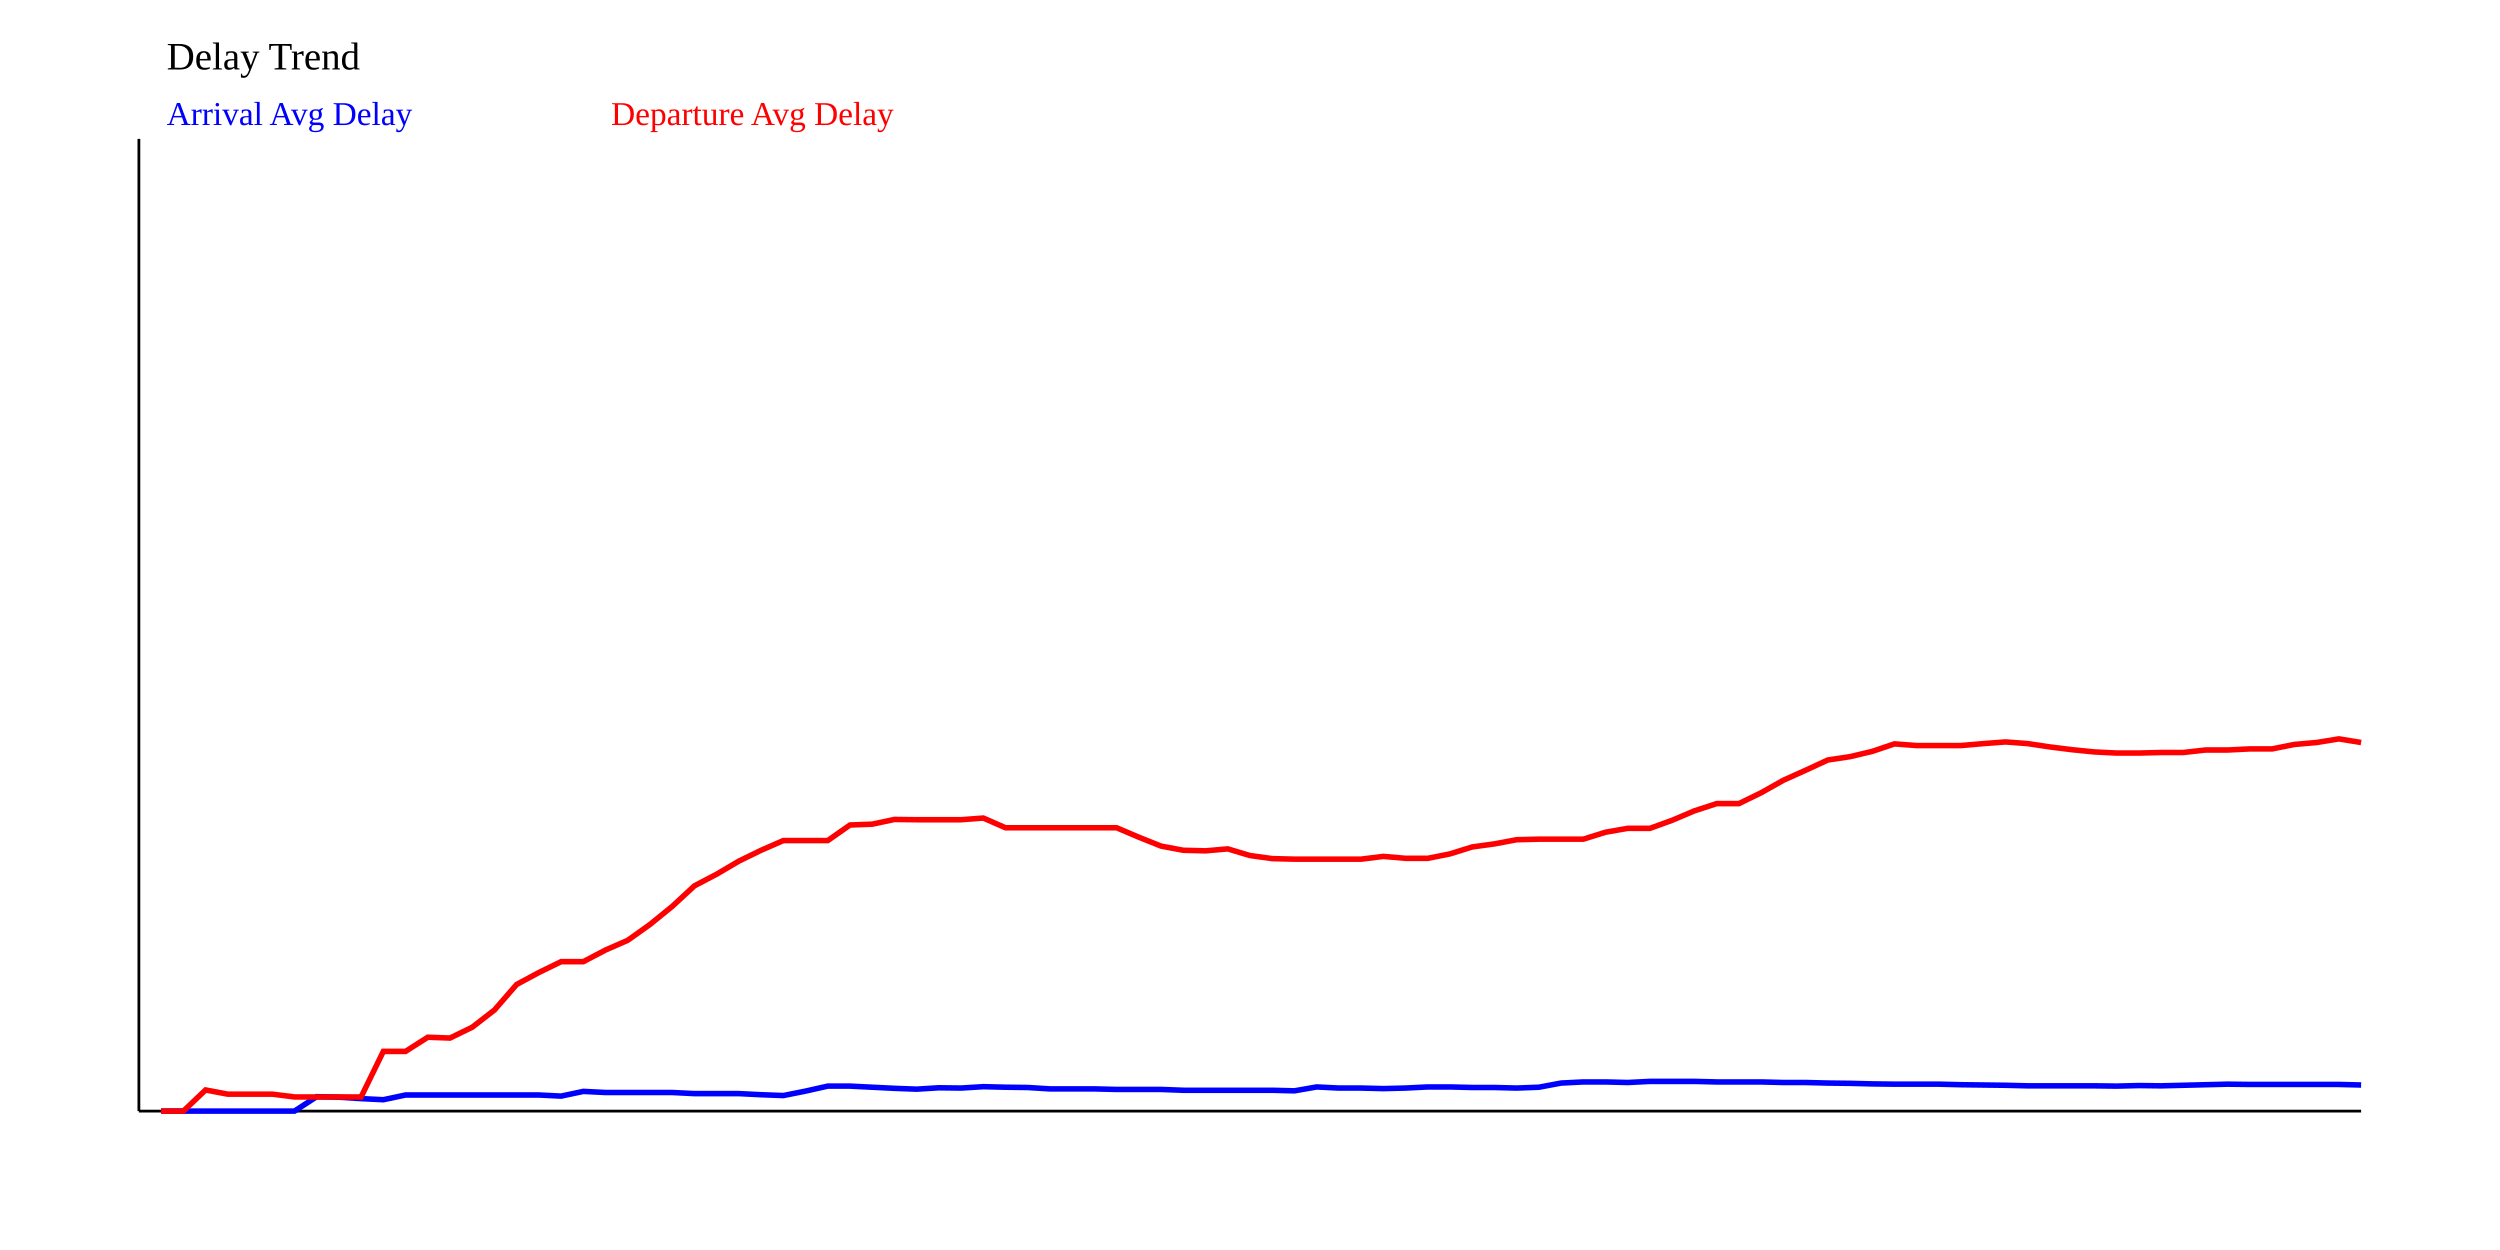
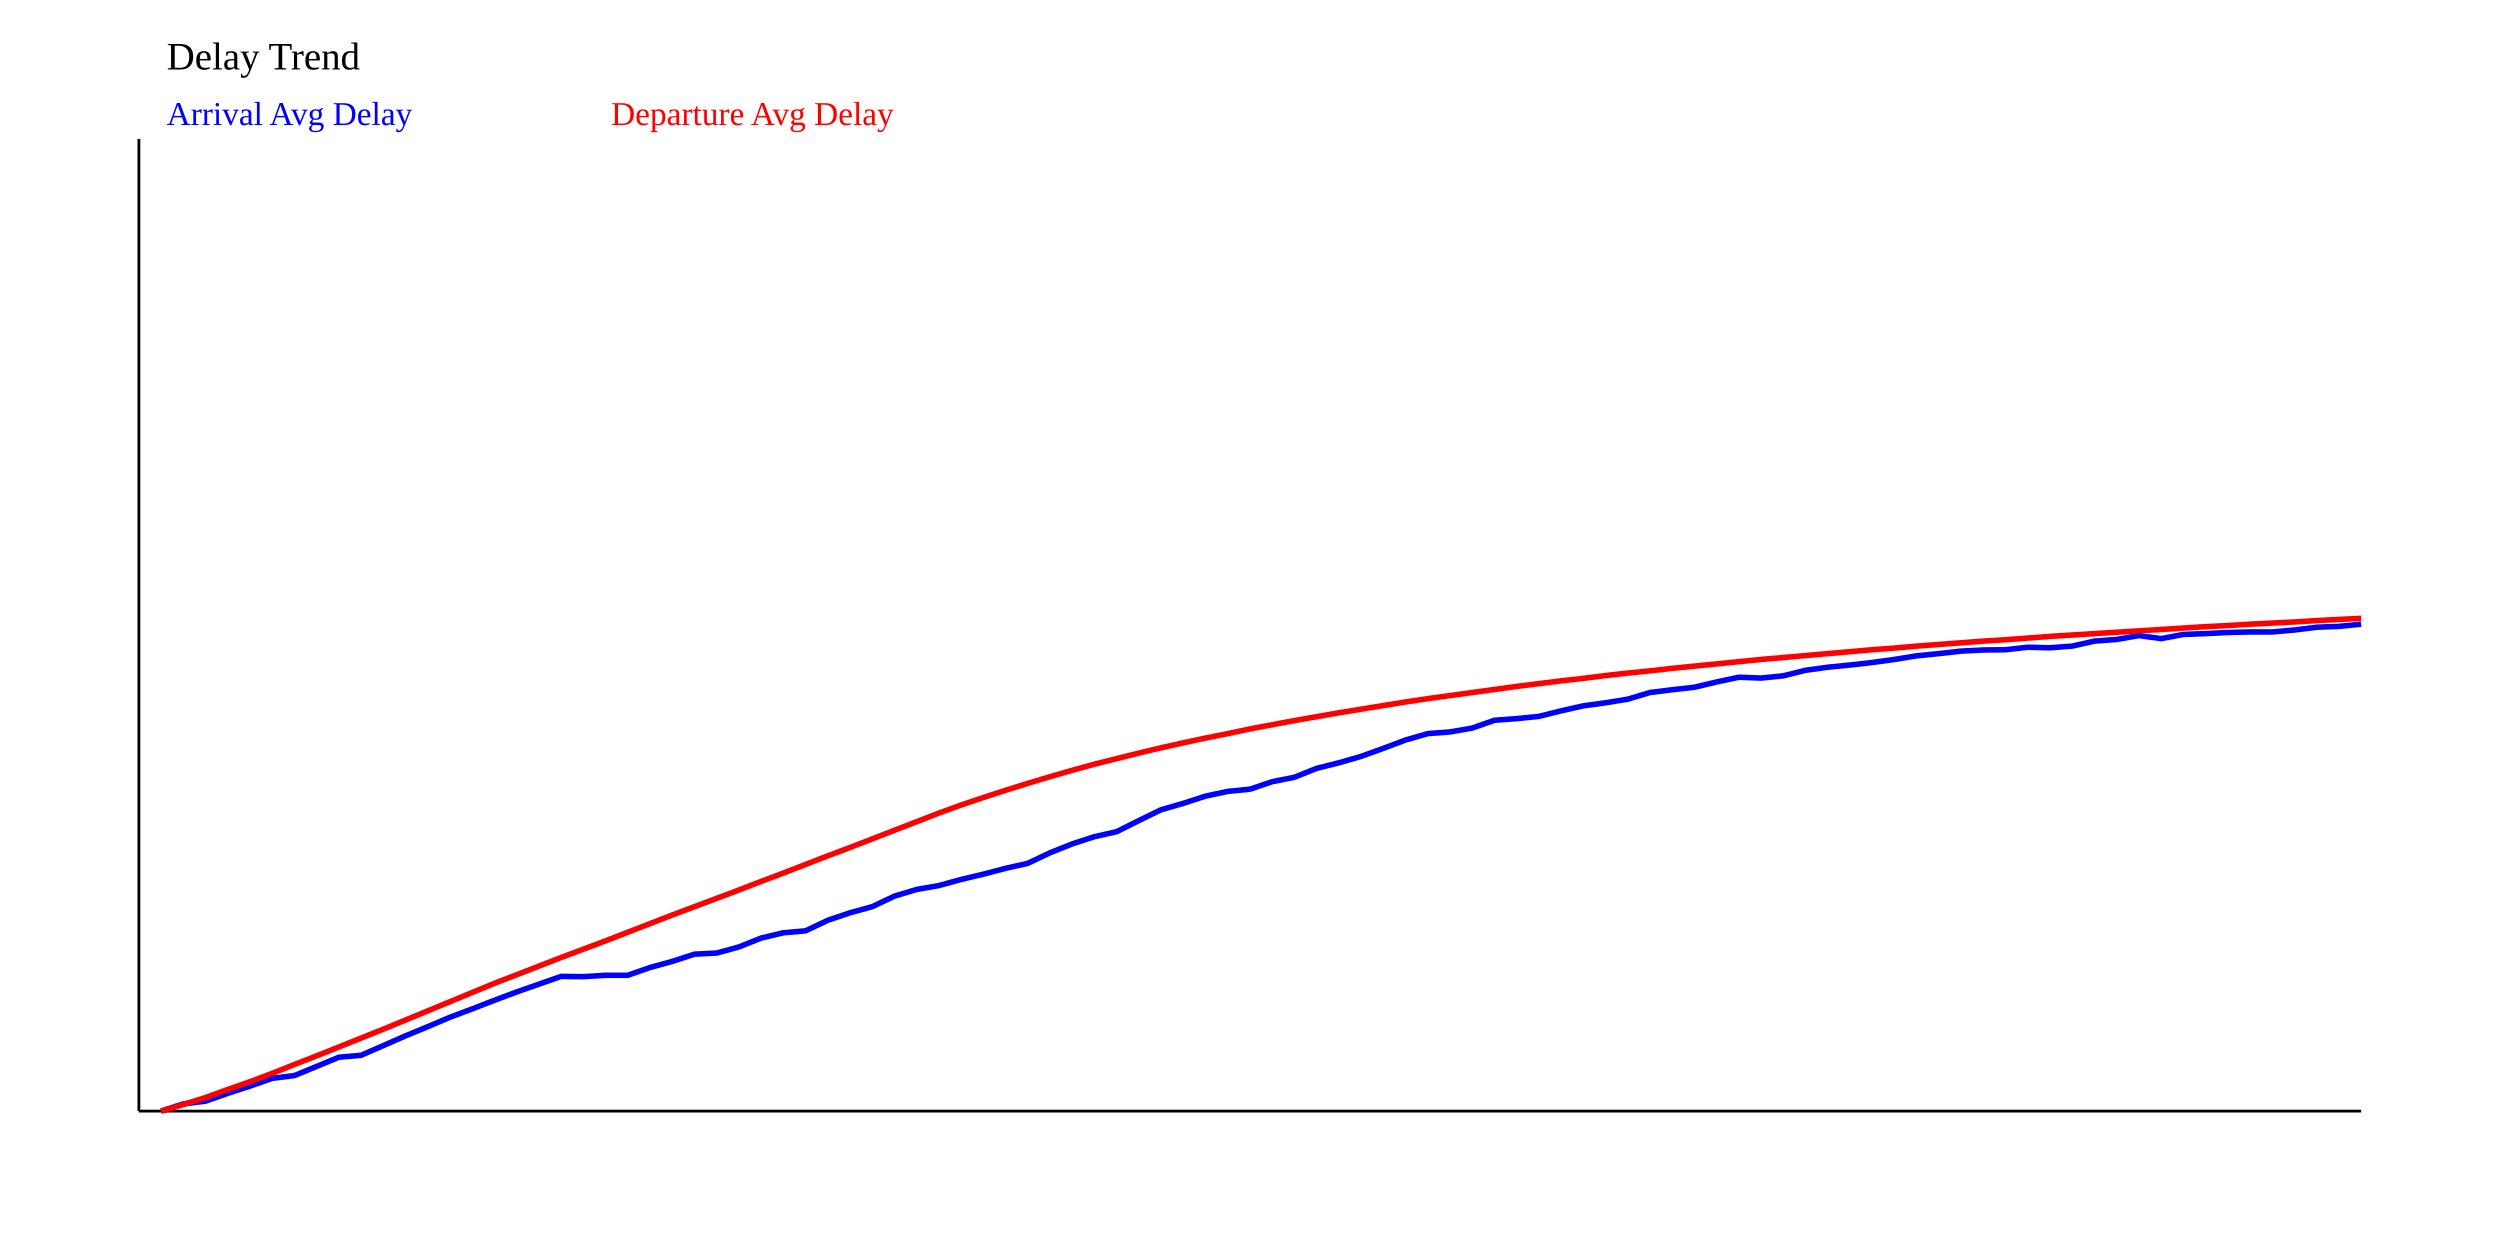
<svg xmlns="http://www.w3.org/2000/svg" width="900" height="450">
  <rect x="0" y="0" width="900" height="450" fill="white" />
  <line x1="50" y1="400" x2="850" y2="400" stroke="black" />
  <line x1="50" y1="50" x2="50" y2="400" stroke="black" />
-   <polyline fill="none" stroke="blue" stroke-width="2" points="58.0,400.0 66.0,400.0 74.0,400.0 82.0,400.0 90.0,400.0 98.0,400.0 106.0,400.0 114.0,394.8 122.0,395.0 130.0,395.5 138.0,395.9 146.0,394.2 154.0,394.2 162.0,394.2 170.0,394.2 178.0,394.2 186.0,394.2 194.0,394.2 202.0,394.6 210.0,392.9 218.0,393.3 226.0,393.3 234.0,393.3 242.0,393.3 250.0,393.7 258.0,393.7 266.0,393.7 274.0,394.1 282.0,394.4 290.0,392.8 298.0,391.0 306.0,391.0 314.0,391.4 322.0,391.8 330.0,392.1 338.0,391.6 346.0,391.7 354.0,391.2 362.0,391.4 370.0,391.5 378.0,392.0 386.0,392.0 394.0,392.0 402.0,392.2 410.0,392.2 418.0,392.2 426.0,392.5 434.0,392.5 442.0,392.5 450.0,392.5 458.0,392.5 466.0,392.7 474.0,391.3 482.0,391.7 490.0,391.7 498.0,391.9 506.0,391.7 514.0,391.3 522.0,391.3 530.0,391.5 538.0,391.5 546.0,391.7 554.0,391.4 562.0,389.9 570.0,389.5 578.0,389.5 586.0,389.7 594.0,389.3 602.0,389.3 610.0,389.3 618.0,389.5 626.0,389.5 634.0,389.5 642.0,389.7 650.0,389.7 658.0,389.9 666.0,390.0 674.0,390.2 682.0,390.3 690.0,390.3 698.0,390.3 706.0,390.5 714.0,390.6 722.0,390.7 730.0,390.9 738.0,390.9 746.0,390.9 754.0,390.9 762.0,391.0 770.0,390.8 778.0,390.9 786.0,390.7 794.0,390.5 802.0,390.3 810.0,390.4 818.0,390.4 826.0,390.4 834.0,390.4 842.0,390.4 850.0,390.6 850.0,390.6 " />
-   <polyline fill="none" stroke="red" stroke-width="2" points="58.0,400.0 66.0,400.0 74.0,392.4 82.0,393.9 90.0,393.9 98.0,393.9 106.0,394.9 114.0,394.9 122.0,394.9 130.0,394.9 138.0,378.5 146.0,378.5 154.0,373.4 162.0,373.7 170.0,369.8 178.0,363.6 186.0,354.4 194.0,350.1 202.0,346.2 210.0,346.2 218.0,342.0 226.0,338.5 234.0,332.8 242.0,326.3 250.0,318.9 258.0,314.7 266.0,310.0 274.0,306.1 282.0,302.6 290.0,302.6 298.0,302.6 306.0,297.0 314.0,296.7 322.0,295.0 330.0,295.1 338.0,295.1 346.0,295.1 354.0,294.5 362.0,298.0 370.0,298.0 378.0,298.0 386.0,298.0 394.0,298.0 402.0,298.0 410.0,301.4 418.0,304.6 426.0,306.1 434.0,306.3 442.0,305.6 450.0,308.0 458.0,309.1 466.0,309.3 474.0,309.3 482.0,309.3 490.0,309.3 498.0,308.3 506.0,309.0 514.0,309.0 522.0,307.4 530.0,304.9 538.0,303.8 546.0,302.3 554.0,302.1 562.0,302.1 570.0,302.1 578.0,299.6 586.0,298.2 594.0,298.2 602.0,295.3 610.0,291.9 618.0,289.3 626.0,289.3 634.0,285.4 642.0,280.9 650.0,277.3 658.0,273.6 666.0,272.4 674.0,270.5 682.0,267.8 690.0,268.4 698.0,268.4 706.0,268.4 714.0,267.7 722.0,267.1 730.0,267.7 738.0,268.9 746.0,269.9 754.0,270.7 762.0,271.1 770.0,271.1 778.0,270.9 786.0,270.9 794.0,270.0 802.0,270.0 810.0,269.6 818.0,269.6 826.0,268.0 834.0,267.3 842.0,266.0 850.0,267.3 850.0,267.3 " />
+   <polyline fill="none" stroke="blue" stroke-width="2" points="58.0,400.0 66.0,397.4 74.0,396.4 82.0,393.6 90.0,391.0 98.0,388.2 106.0,387.2 114.0,383.9 122.0,380.6 130.0,379.9 138.0,376.4 146.0,372.9 154.0,369.6 162.0,366.2 170.0,363.2 178.0,360.1 186.0,357.1 194.0,354.3 202.0,351.5 210.0,351.6 218.0,351.1 226.0,351.1 234.0,348.3 242.0,346.1 250.0,343.5 258.0,343.1 266.0,340.9 274.0,337.7 282.0,335.8 290.0,335.1 298.0,331.3 306.0,328.6 314.0,326.4 322.0,322.6 330.0,320.2 338.0,318.8 346.0,316.6 354.0,314.7 362.0,312.6 370.0,310.8 378.0,307.0 386.0,303.8 394.0,301.2 402.0,299.4 410.0,295.4 418.0,291.5 426.0,289.2 434.0,286.6 442.0,284.9 450.0,284.1 458.0,281.4 466.0,279.8 474.0,276.6 482.0,274.6 490.0,272.3 498.0,269.4 506.0,266.4 514.0,264.1 522.0,263.5 530.0,262.1 538.0,259.3 546.0,258.7 554.0,257.9 562.0,255.9 570.0,254.1 578.0,253.0 586.0,251.7 594.0,249.3 602.0,248.3 610.0,247.4 618.0,245.5 626.0,243.8 634.0,244.1 642.0,243.3 650.0,241.3 658.0,240.2 666.0,239.4 674.0,238.5 682.0,237.4 690.0,236.1 698.0,235.3 706.0,234.4 714.0,234.0 722.0,233.9 730.0,233.0 738.0,233.2 746.0,232.6 754.0,230.8 762.0,230.2 770.0,228.8 778.0,229.9 786.0,228.4 794.0,228.1 802.0,227.7 810.0,227.5 818.0,227.5 826.0,226.8 834.0,225.8 842.0,225.5 850.0,224.7 850.0,224.7 " />
+   <polyline fill="none" stroke="red" stroke-width="2" points="58.0,400.0 66.0,397.6 74.0,395.1 82.0,392.2 90.0,389.4 98.0,386.4 106.0,383.2 114.0,380.1 122.0,376.9 130.0,373.7 138.0,370.5 146.0,367.2 154.0,363.9 162.0,360.6 170.0,357.3 178.0,354.0 186.0,350.9 194.0,347.8 202.0,344.7 210.0,341.7 218.0,338.7 226.0,335.6 234.0,332.5 242.0,329.4 250.0,326.4 258.0,323.4 266.0,320.4 274.0,317.3 282.0,314.3 290.0,311.2 298.0,308.1 306.0,305.1 314.0,302.0 322.0,298.9 330.0,295.8 338.0,292.7 346.0,289.8 354.0,287.1 362.0,284.5 370.0,282.0 378.0,279.6 386.0,277.3 394.0,275.1 402.0,273.1 410.0,271.1 418.0,269.2 426.0,267.4 434.0,265.7 442.0,264.1 450.0,262.4 458.0,260.9 466.0,259.4 474.0,258.0 482.0,256.6 490.0,255.3 498.0,254.0 506.0,252.7 514.0,251.5 522.0,250.4 530.0,249.3 538.0,248.2 546.0,247.1 554.0,246.1 562.0,245.1 570.0,244.2 578.0,243.2 586.0,242.3 594.0,241.5 602.0,240.6 610.0,239.8 618.0,239.0 626.0,238.2 634.0,237.4 642.0,236.7 650.0,236.0 658.0,235.3 666.0,234.6 674.0,233.9 682.0,233.3 690.0,232.6 698.0,232.0 706.0,231.4 714.0,230.8 722.0,230.3 730.0,229.7 738.0,229.1 746.0,228.6 754.0,228.1 762.0,227.6 770.0,227.1 778.0,226.6 786.0,226.1 794.0,225.6 802.0,225.2 810.0,224.7 818.0,224.3 826.0,223.9 834.0,223.4 842.0,223.0 850.0,222.6 850.0,222.6 " />
  <text x="60" y="25" font-size="14">Delay Trend</text>
  <text x="60" y="45" font-size="12" fill="blue">Arrival Avg Delay</text>
  <text x="220" y="45" font-size="12" fill="red">Departure Avg Delay</text>
</svg>
